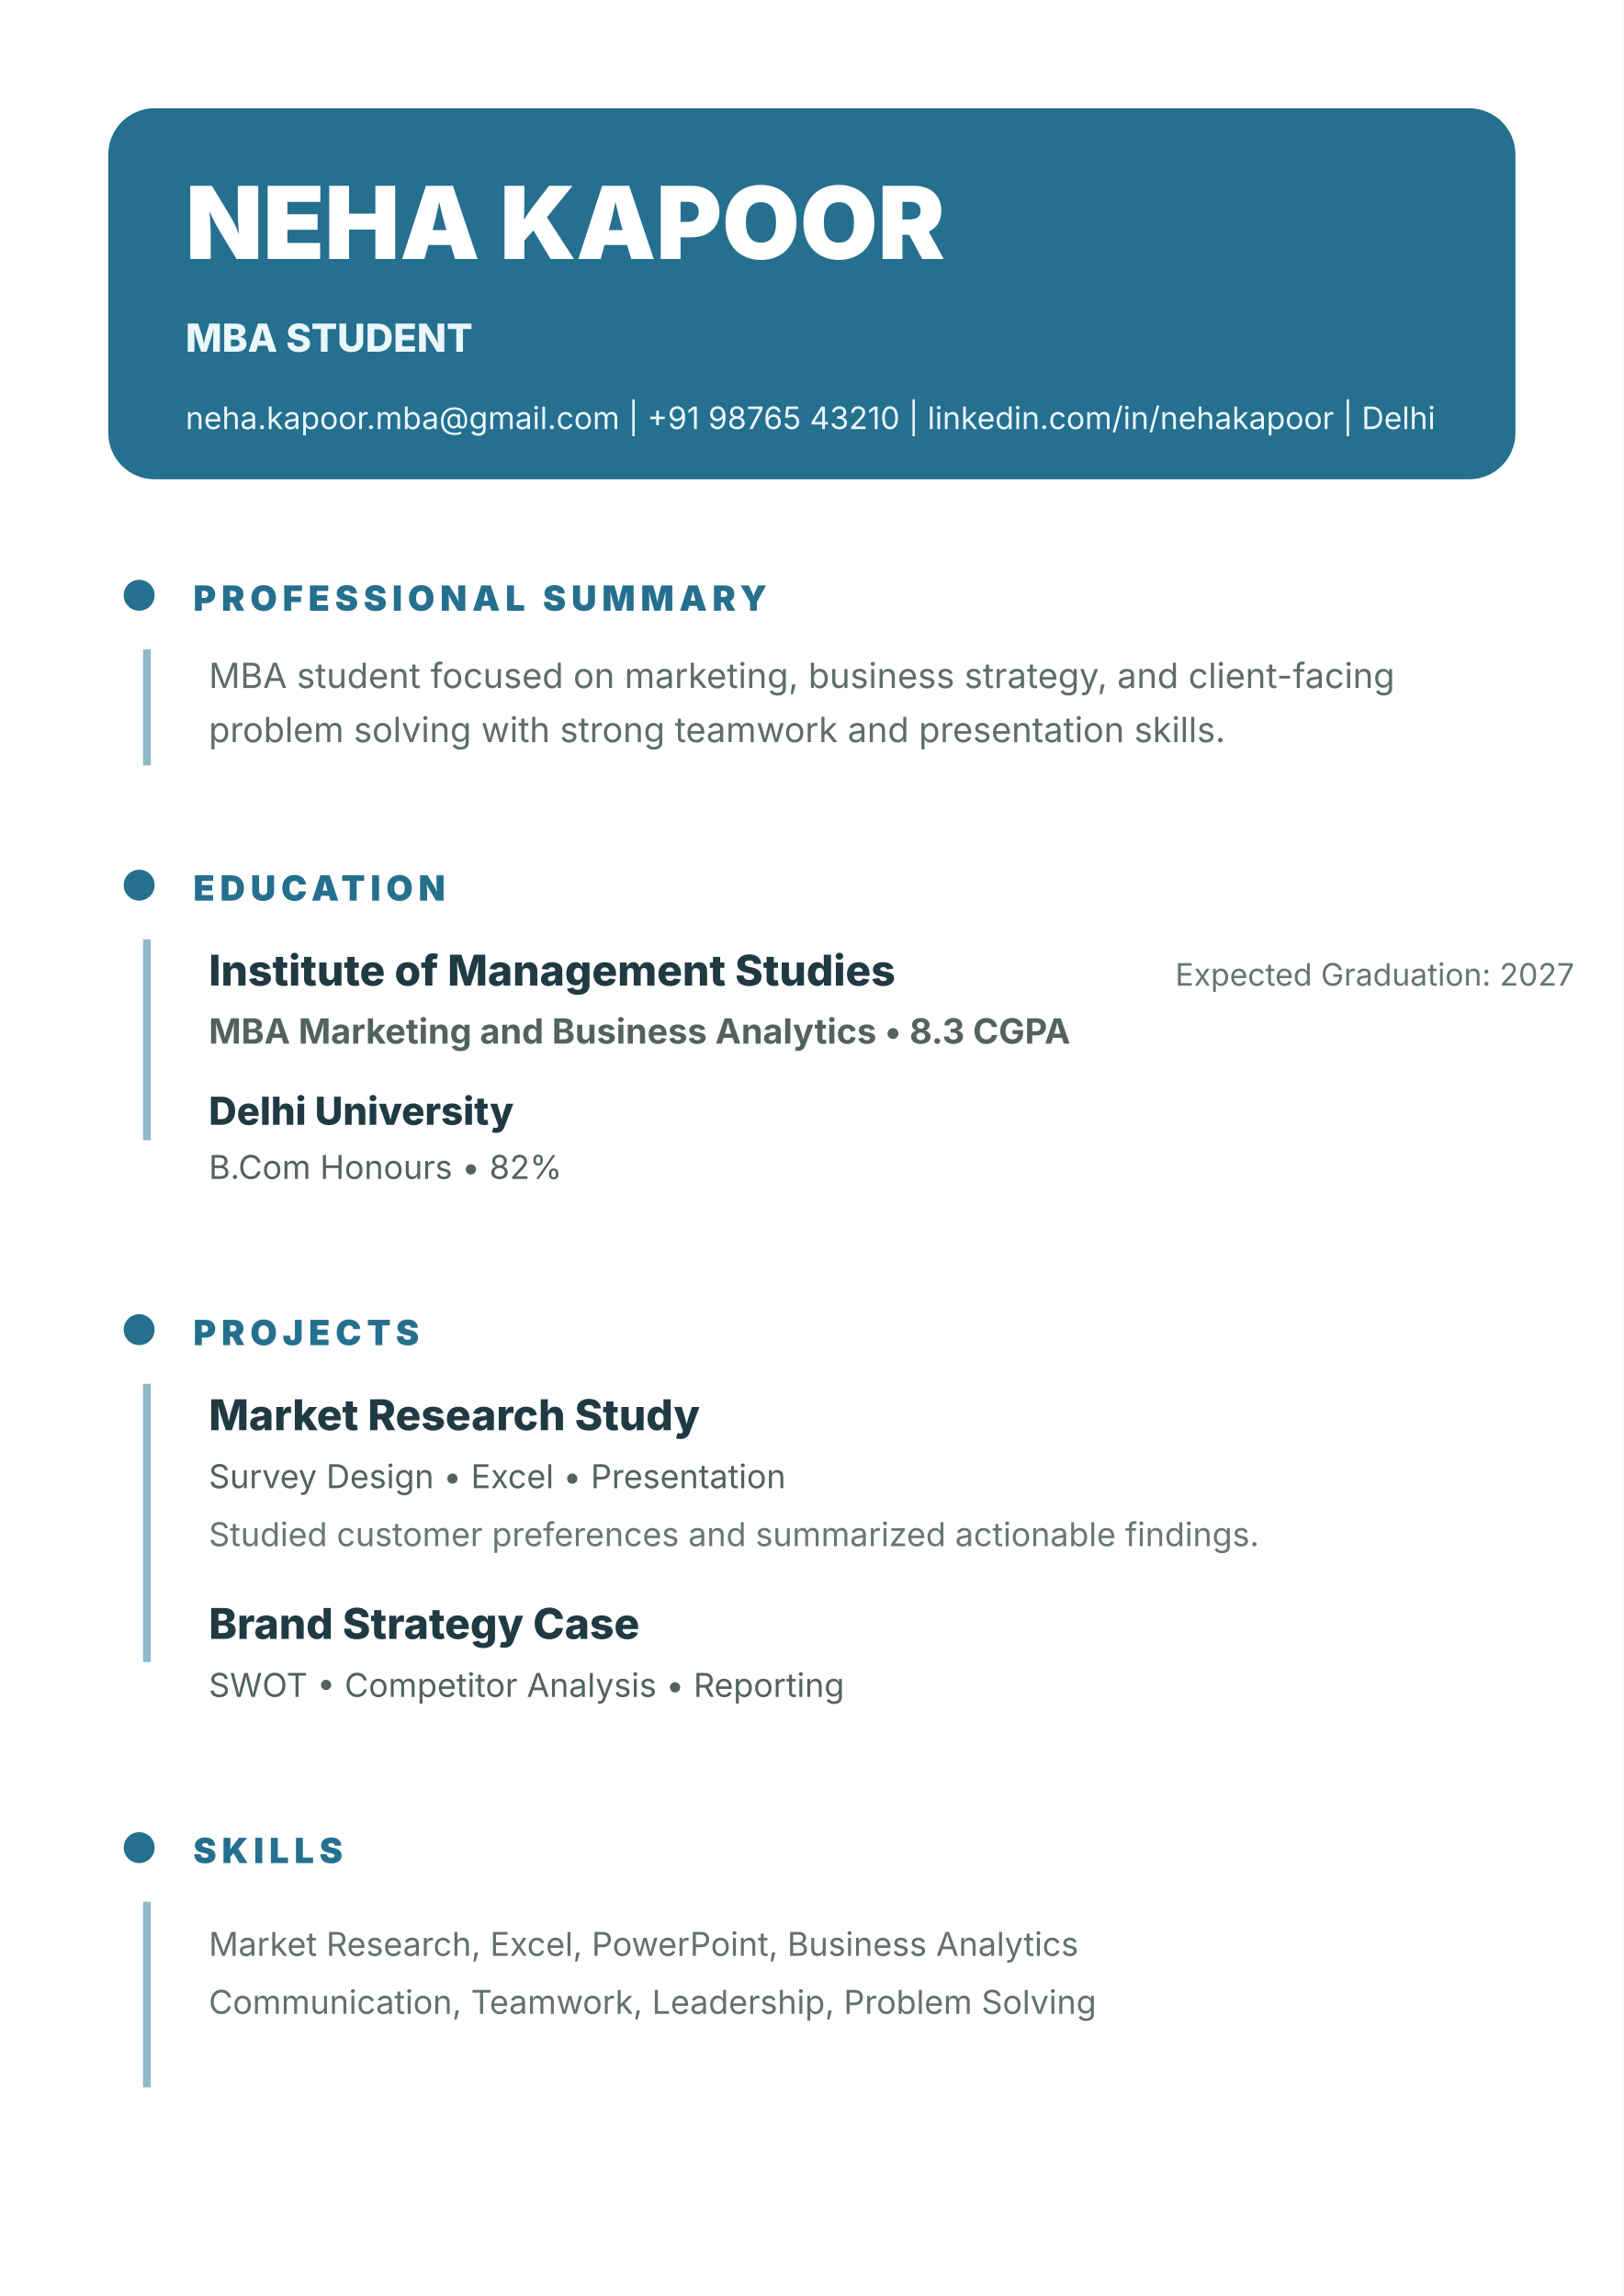
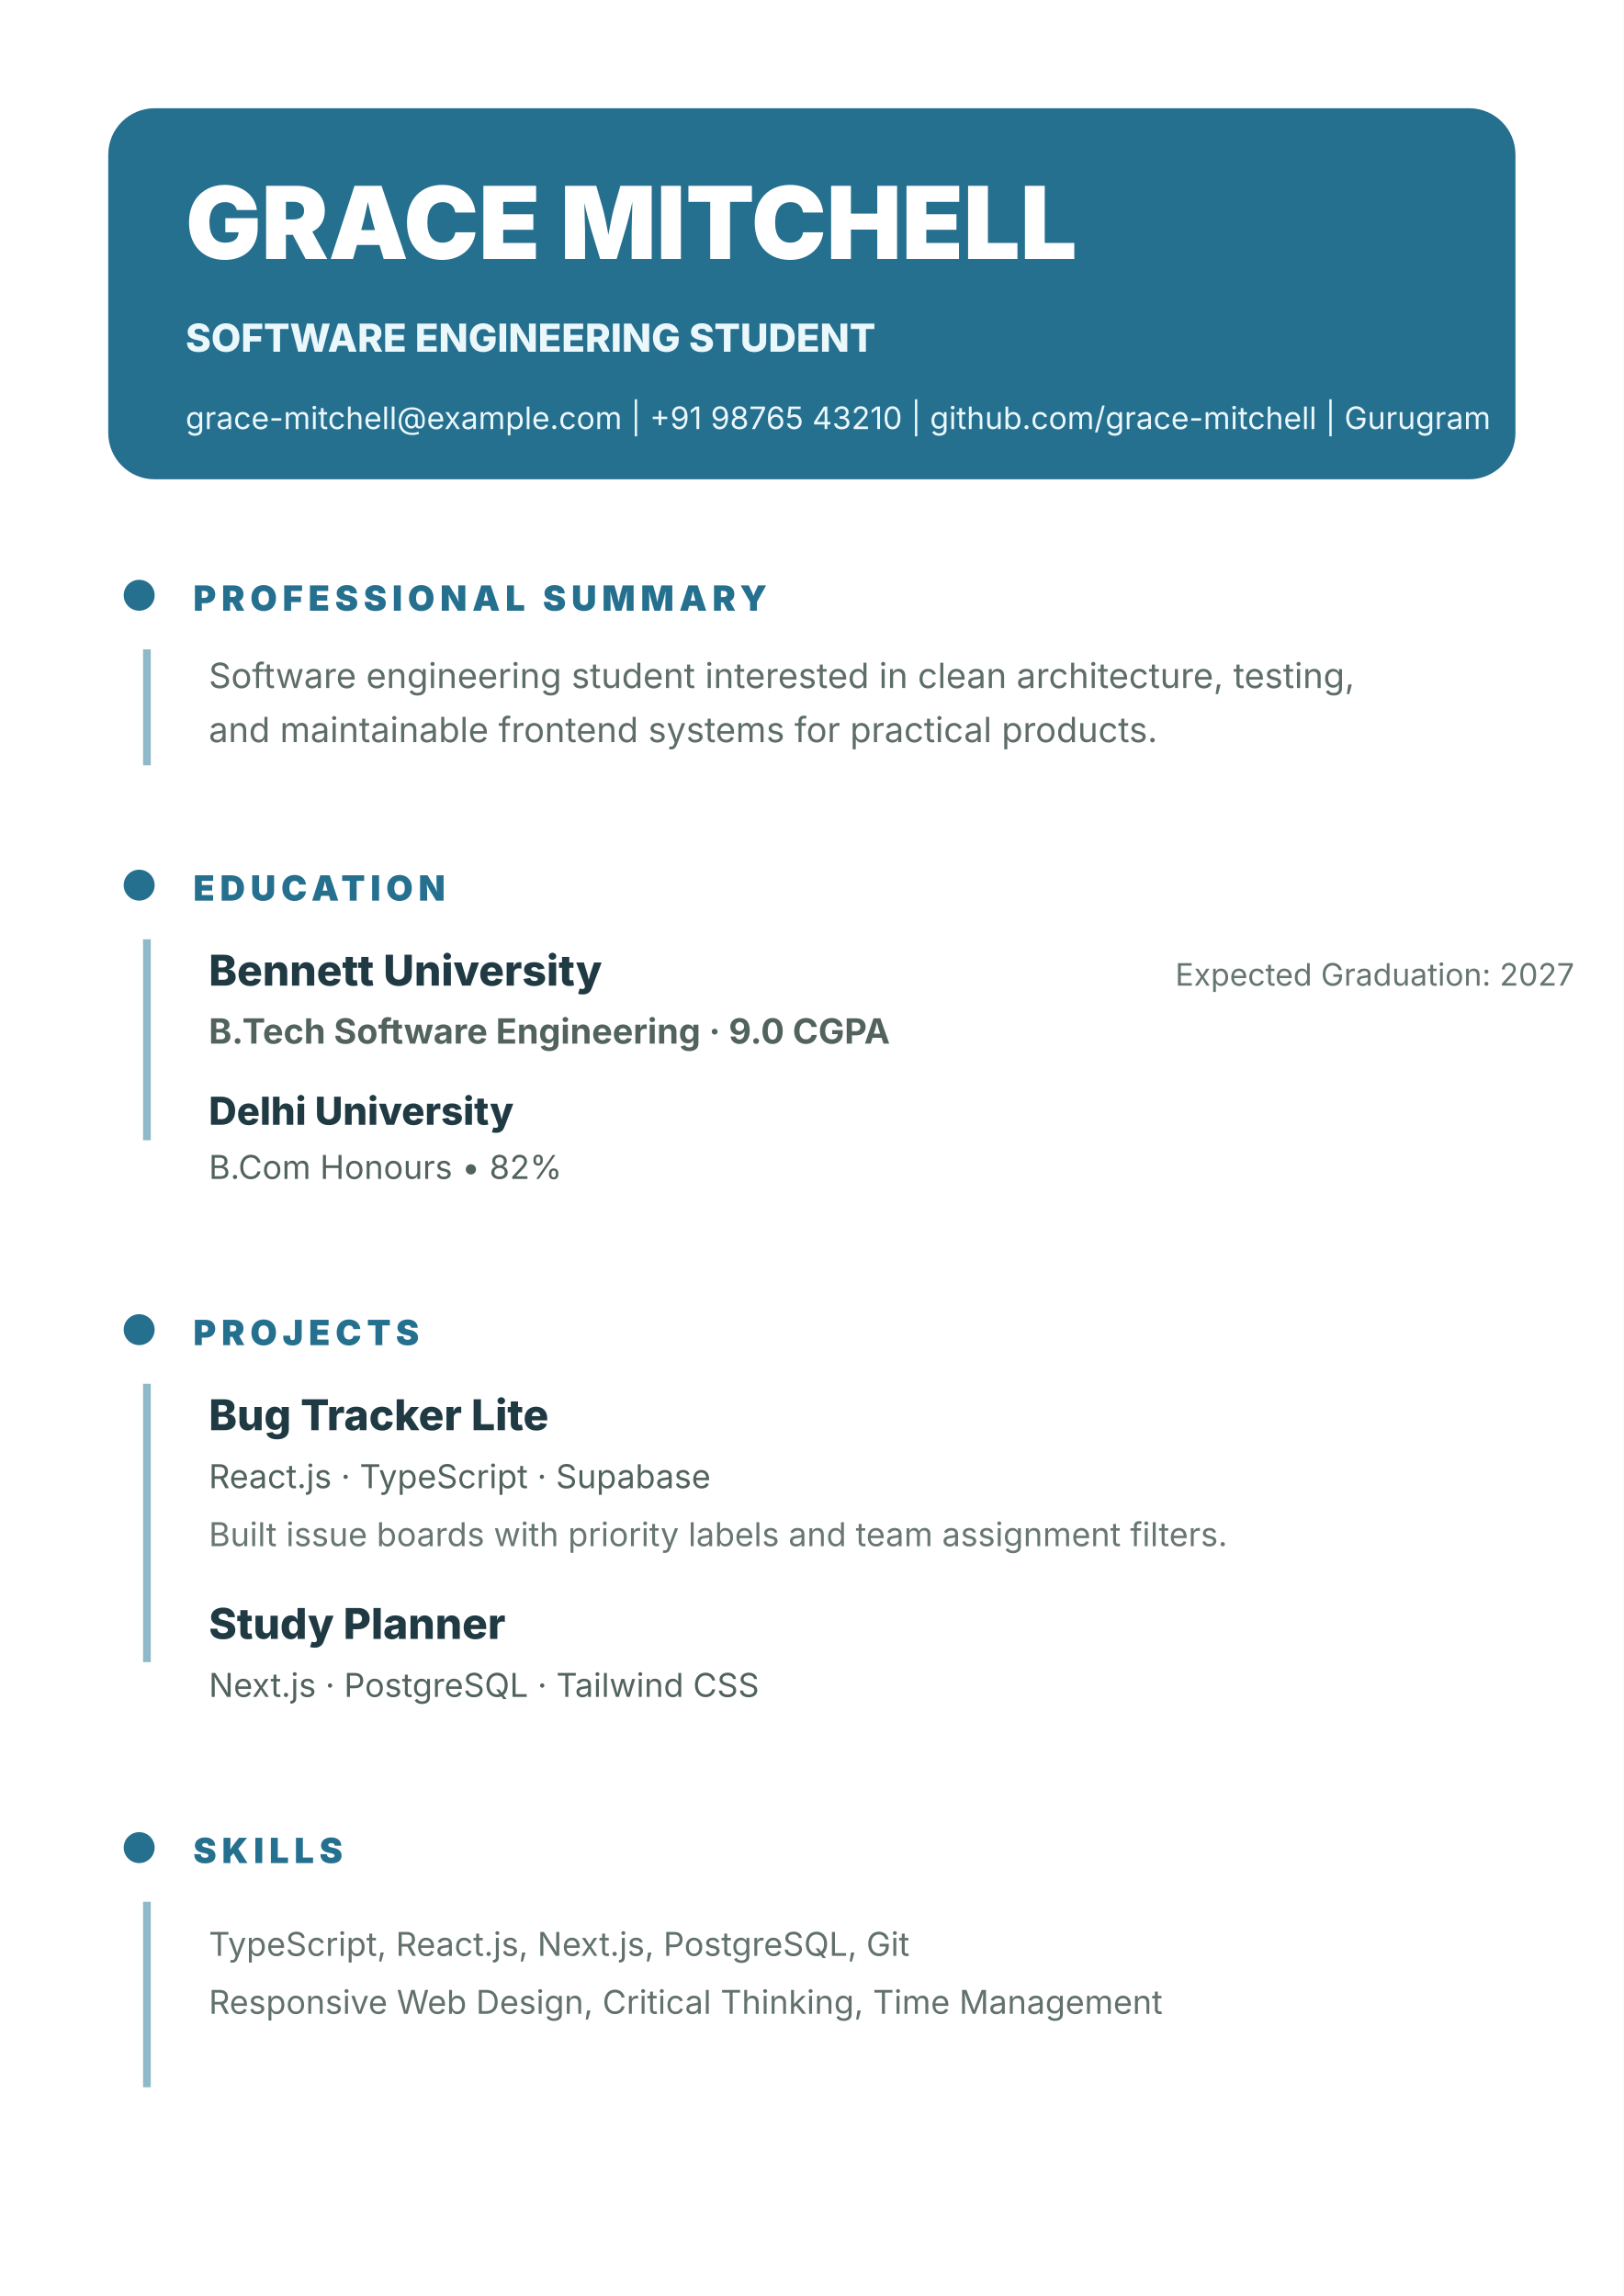
<svg xmlns="http://www.w3.org/2000/svg" width="420" height="594" viewBox="0 0 420 594">
  <rect width="420" height="594" fill="#fff" />
  <rect x="28" y="28" width="364" height="96" rx="12" fill="#256f8f" />
-   <text x="48" y="67" font-family="Inter, Arial, sans-serif" font-size="26" font-weight="900" fill="#fff">NEHA KAPOOR</text>
-   <text x="48" y="91" font-family="Inter, Arial, sans-serif" font-size="10" font-weight="800" fill="#eaf7fb">MBA STUDENT</text>
-   <text x="48" y="111" font-family="Inter, Arial, sans-serif" font-size="8" fill="#eaf7fb">neha.kapoor.mba@gmail.com | +91 98765 43210 | linkedin.com/in/nehakapoor | Delhi</text>
+   <text x="48" y="67" font-family="Inter, Arial, sans-serif" font-size="26" font-weight="900" fill="#fff">GRACE MITCHELL</text>
+   <text x="48" y="91" font-family="Inter, Arial, sans-serif" font-size="10" font-weight="800" fill="#eaf7fb">SOFTWARE ENGINEERING STUDENT</text>
+   <text x="48" y="111" font-family="Inter, Arial, sans-serif" font-size="8" fill="#eaf7fb">grace-mitchell@example.com | +91 98765 43210 | github.com/grace-mitchell | Gurugram</text>
  <g font-family="Inter, Arial, sans-serif">
    <circle cx="36" cy="154" r="4" fill="#256f8f" />
    <text x="50" y="158" font-size="9" font-weight="900" letter-spacing="1.4" fill="#256f8f">PROFESSIONAL SUMMARY</text>
    <line x1="38" y1="168" x2="38" y2="198" stroke="#8fb9c8" stroke-width="2" />
-     <text x="54" y="178" font-size="9" fill="#5e6d68">MBA student focused on marketing, business strategy, and client-facing</text>
-     <text x="54" y="192" font-size="9" fill="#5e6d68">problem solving with strong teamwork and presentation skills.</text>
+     <text x="54" y="178" font-size="9" fill="#5e6d68">Software engineering student interested in clean architecture, testing,</text>
+     <text x="54" y="192" font-size="9" fill="#5e6d68">and maintainable frontend systems for practical products.</text>
    <circle cx="36" cy="229" r="4" fill="#256f8f" />
    <text x="50" y="233" font-size="9" font-weight="900" letter-spacing="1.4" fill="#256f8f">EDUCATION</text>
    <line x1="38" y1="243" x2="38" y2="295" stroke="#8fb9c8" stroke-width="2" />
-     <text x="54" y="255" font-size="11" font-weight="800" fill="#203a44">Institute of Management Studies</text>
-     <text x="54" y="270" font-size="9" font-weight="700" fill="#52635d">MBA Marketing and Business Analytics • 8.3 CGPA</text>
+     <text x="54" y="255" font-size="11" font-weight="800" fill="#203a44">Bennett University</text>
+     <text x="54" y="270" font-size="9" font-weight="700" fill="#52635d">B.Tech Software Engineering · 9.0 CGPA</text>
    <text x="304" y="255" font-size="8" fill="#65756f">Expected Graduation: 2027</text>
    <text x="54" y="291" font-size="10" font-weight="800" fill="#203a44">Delhi University</text>
    <text x="54" y="305" font-size="8.5" fill="#52635d">B.Com Honours • 82%</text>
    <circle cx="36" cy="344" r="4" fill="#256f8f" />
    <text x="50" y="348" font-size="9" font-weight="900" letter-spacing="1.4" fill="#256f8f">PROJECTS</text>
    <line x1="38" y1="358" x2="38" y2="430" stroke="#8fb9c8" stroke-width="2" />
-     <text x="54" y="370" font-size="11" font-weight="800" fill="#203a44">Market Research Study</text>
-     <text x="54" y="385" font-size="8.5" fill="#52635d">Survey Design • Excel • Presentation</text>
-     <text x="54" y="400" font-size="8.5" fill="#687772">Studied customer preferences and summarized actionable findings.</text>
-     <text x="54" y="424" font-size="11" font-weight="800" fill="#203a44">Brand Strategy Case</text>
-     <text x="54" y="439" font-size="8.5" fill="#52635d">SWOT • Competitor Analysis • Reporting</text>
+     <text x="54" y="370" font-size="11" font-weight="800" fill="#203a44">Bug Tracker Lite</text>
+     <text x="54" y="385" font-size="8.5" fill="#52635d">React.js · TypeScript · Supabase</text>
+     <text x="54" y="400" font-size="8.5" fill="#687772">Built issue boards with priority labels and team assignment filters.</text>
+     <text x="54" y="424" font-size="11" font-weight="800" fill="#203a44">Study Planner</text>
+     <text x="54" y="439" font-size="8.5" fill="#52635d">Next.js · PostgreSQL · Tailwind CSS</text>
    <circle cx="36" cy="478" r="4" fill="#256f8f" />
    <text x="50" y="482" font-size="9" font-weight="900" letter-spacing="1.4" fill="#256f8f">SKILLS</text>
    <line x1="38" y1="492" x2="38" y2="540" stroke="#8fb9c8" stroke-width="2" />
-     <text x="54" y="506" font-size="8.5" fill="#62716c">Market Research, Excel, PowerPoint, Business Analytics</text>
-     <text x="54" y="521" font-size="8.5" fill="#62716c">Communication, Teamwork, Leadership, Problem Solving</text>
+     <text x="54" y="506" font-size="8.5" fill="#62716c">TypeScript, React.js, Next.js, PostgreSQL, Git</text>
+     <text x="54" y="521" font-size="8.5" fill="#62716c">Responsive Web Design, Critical Thinking, Time Management</text>
  </g>
</svg>
